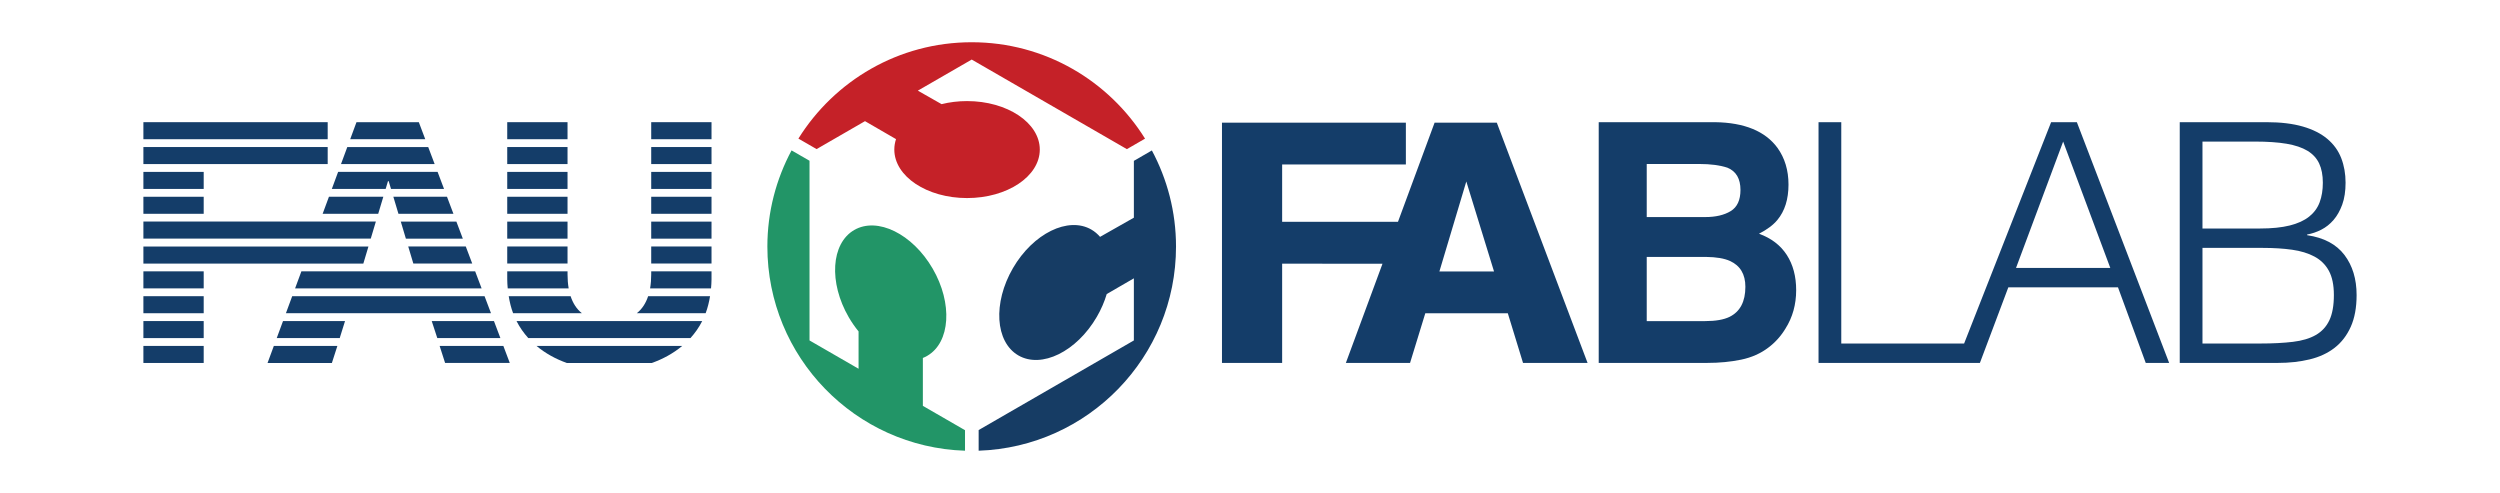
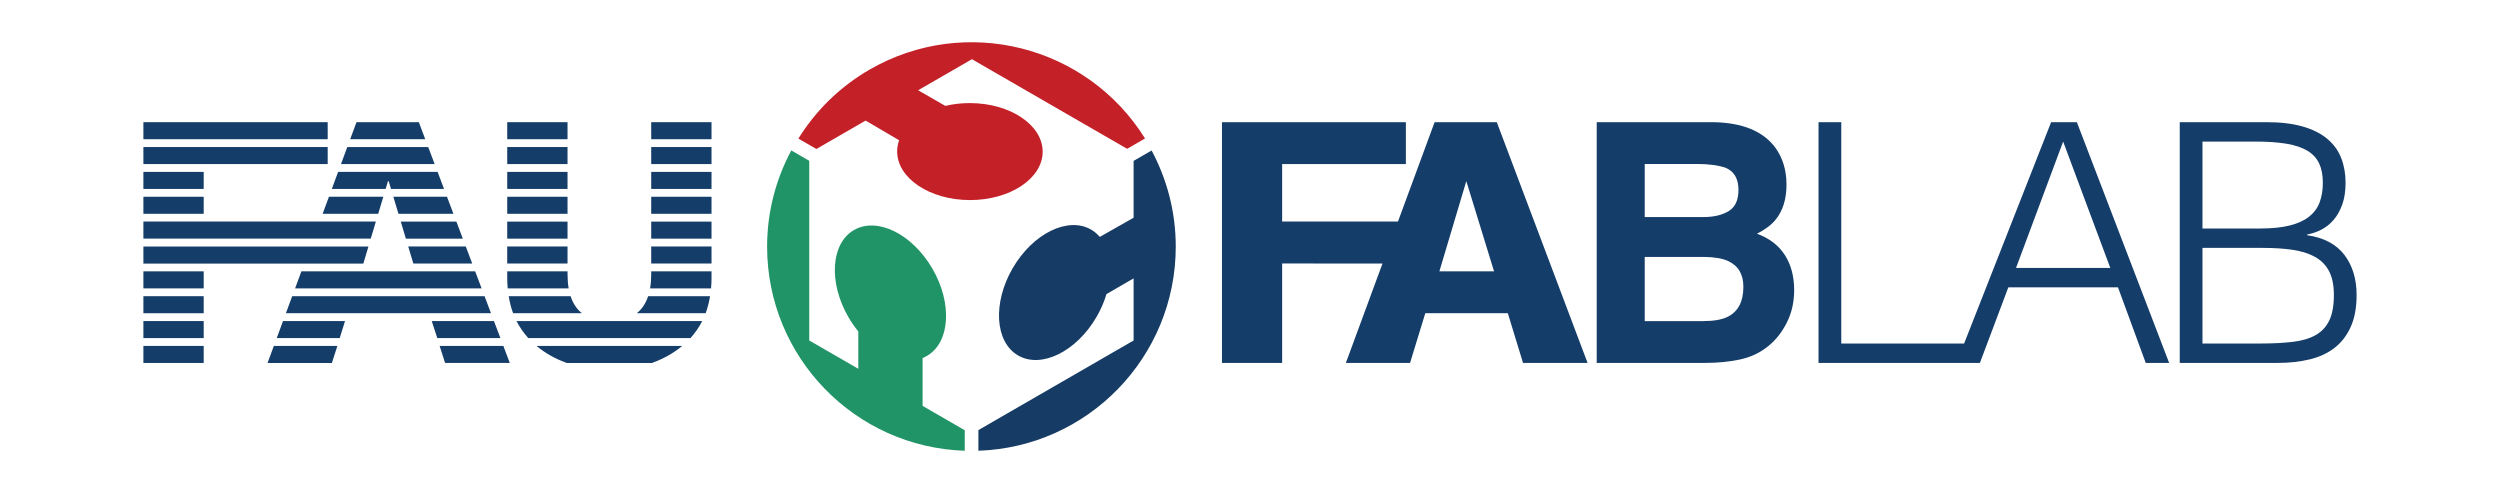
- <svg xmlns="http://www.w3.org/2000/svg" version="1.0" id="Layer_1" x="0px" y="0px" width="710" height="140" viewBox="0 0 710 140" enable-background="new 0 0 708.66 141.73" xml:space="preserve">
-   <defs id="defs62" />
-   <path d="m 562.293,103.067 8.07,-21.46 h 31.146 l 7.881,21.46 h 6.646 l -26.208,-68.368 h -7.311 l -24.709,62.861 h -34.886 v -62.861 h -6.458 v 68.368 z m 10.254,-26.969 13.388,-35.891 13.39,35.891 z" id="path2" style="fill:#143d69" />
-   <path id="path2538_2_" d="m 193.749,98.243 h -41.382 c 2.543,2.131 5.485,3.729 8.602,4.84 h 24.156 c 3.127,-1.112 6.075,-2.709 8.624,-4.84" style="fill:#143d69" />
-   <path id="path2582_2_" d="m 144.055,39.538 h 17.124 v -4.84 h -17.124 z" style="fill:#143d69" />
-   <path id="path2584_2_" d="m 144.055,46.596 h 17.124 v -4.838 h -17.124 z" style="fill:#143d69" />
-   <path id="path2586_2_" d="m 144.055,53.657 h 17.124 v -4.838 h -17.124 z" style="fill:#143d69" />
-   <path id="path2588_2_" d="m 144.055,60.718 h 17.124 v -4.838 h -17.124 z" style="fill:#143d69" />
-   <path id="path2590_2_" d="m 144.055,67.778 h 17.124 v -4.838 h -17.124 z" style="fill:#143d69" />
-   <path id="path2592_2_" d="m 144.055,74.838 h 17.124 v -4.838 h -17.124 z" style="fill:#143d69" />
-   <path id="path2594_2_" d="m 144.193,81.9 h 17.308 c -0.217,-1.252 -0.32,-2.592 -0.32,-4 v -0.838 h -17.125 v 2.279 c -0.001,0.889 0.066,1.723 0.137,2.559" style="fill:#143d69" />
-   <path id="path2596_2_" d="m 145.723,88.957 h 19.531 c -1.521,-1.215 -2.555,-2.87 -3.2,-4.837 h -17.58 c 0.281,1.724 0.686,3.349 1.249,4.837" style="fill:#143d69" />
-   <path id="path2598_2_" d="m 199.429,91.181 h -52.736 c 0.92,1.809 2.054,3.412 3.345,4.838 h 46.048 c 1.289,-1.426 2.427,-3.029 3.343,-4.838" style="fill:#143d69" />
-   <path id="path2600_2_" d="M 201.654,84.118 H 184.07 c -0.648,1.969 -1.69,3.622 -3.219,4.839 h 19.55 c 0.564,-1.488 0.969,-3.113 1.253,-4.839" style="fill:#143d69" />
-   <path id="path2602_2_" d="m 184.945,39.538 h 17.125 v -4.84 h -17.125 z" style="fill:#143d69" />
-   <path id="path2604_2_" d="m 184.945,46.596 h 17.125 v -4.838 h -17.125 z" style="fill:#143d69" />
-   <path id="path2606_2_" d="m 184.945,53.657 h 17.125 v -4.838 h -17.125 z" style="fill:#143d69" />
-   <path id="path2608_2_" d="m 184.945,60.718 h 17.125 v -4.838 h -17.125 z" style="fill:#143d69" />
-   <path id="path2610_2_" d="m 184.945,67.778 h 17.125 v -4.838 h -17.125 z" style="fill:#143d69" />
-   <path id="path2612_2_" d="m 184.945,74.838 h 17.125 v -4.838 h -17.125 z" style="fill:#143d69" />
-   <path id="path2614_2_" d="m 202.071,79.341 v -2.279 h -17.126 v 0.84 c 0,1.406 -0.104,2.744 -0.32,3.998 h 17.308 c 0.07,-0.834 0.138,-1.67 0.138,-2.559" style="fill:#143d69" />
-   <path id="path2540_2_" d="m 78.591,96.019 h 17.936 l 0.029,-0.088 h -0.051 l 1.485,-4.752 H 80.378 l -1.787,4.84" style="fill:#143d69" />
-   <path id="path2542_2_" d="m 77.769,98.243 -1.785,4.84 h 18.272 l 1.557,-4.84 H 77.769" style="fill:#143d69" />
-   <path id="path2544_2_" d="m 40.724,103.082 h 17.125 v -4.84 H 40.724 Z" style="fill:#143d69" />
-   <path id="path2546_2_" d="m 40.724,96.019 h 17.125 v -4.838 H 40.724 Z" style="fill:#143d69" />
-   <path id="path2548_2_" d="m 40.724,88.957 h 17.125 v -4.837 H 40.724 Z" style="fill:#143d69" />
-   <path id="path2550_2_" d="m 40.724,81.9 h 17.125 v -4.838 H 40.724 Z" style="fill:#143d69" />
-   <path id="path2552_2_" d="m 40.724,60.718 h 17.125 v -4.838 H 40.724 Z" style="fill:#143d69" />
-   <path id="path2554_2_" d="m 40.724,53.657 h 17.125 v -4.838 H 40.724 Z" style="fill:#143d69" />
-   <path id="path2556_2_" d="m 40.724,39.538 h 52.339 v -4.84 H 40.724 Z" style="fill:#143d69" />
-   <path id="path2558_2_" d="m 40.724,46.596 h 52.339 v -4.838 H 40.724 Z" style="fill:#143d69" />
-   <path id="path2560_2_" d="M 108.862,55.88 H 93.418 l -1.788,4.838 h 15.781 l 1.451,-4.838" style="fill:#143d69" />
-   <path id="path2562_2_" d="m 99.454,39.538 h 21.318 l -1.828,-4.84 h -17.702 l -1.788,4.84" style="fill:#143d69" />
-   <path id="path2564_2_" d="m 96.846,46.596 h 26.594 l -1.829,-4.838 H 98.632 l -1.786,4.838" style="fill:#143d69" />
-   <path id="path2566_2_" d="m 111.044,53.657 h 15.063 l -1.828,-4.838 H 96.025 l -1.787,4.838 h 15.288 l 0.663,-2.217 h 0.191 l 0.664,2.217" style="fill:#143d69" />
-   <path id="path2568_2_" d="m 113.159,60.718 h 15.615 l -1.827,-4.838 h -15.236 l 1.448,4.838" style="fill:#143d69" />
-   <path id="path2570_2_" d="m 115.271,67.778 h 16.171 l -1.827,-4.838 h -15.79 l 1.446,4.838" style="fill:#143d69" />
-   <path id="path2572_2_" d="m 117.385,74.838 h 16.725 l -1.829,-4.84 h -16.346 l 1.45,4.84" style="fill:#143d69" />
-   <path id="path2574_2_" d="m 83.806,81.9 h 52.97 l -1.828,-4.838 H 85.594 l -1.788,4.838" style="fill:#143d69" />
-   <path id="path2576_2_" d="m 81.199,88.957 h 58.245 l -1.829,-4.837 h -54.63 l -1.786,4.837" style="fill:#143d69" />
-   <path id="path2578_2_" d="m 124.191,96.019 h 17.923 l -1.83,-4.838 h -17.672 l 1.579,4.838" style="fill:#143d69" />
-   <path id="path2580_2_" d="m 144.779,103.082 -1.827,-4.84 h -18.098 l 1.555,4.84 h 18.37" style="fill:#143d69" />
-   <path id="path2616_2_" d="m 40.724,70.022 v 4.836 h 62.462 l 1.448,-4.836 h -63.91" style="fill:#143d69" />
-   <path id="path2618_2_" d="m 40.724,62.92 v 4.838 h 64.575 l 1.447,-4.838 H 40.724" style="fill:#143d69" />
-   <g id="g49" transform="translate(0.568,-1.3935)">
-     <g id="g47">
-       <path d="m 504.226,43.373 c 2.091,2.908 3.139,6.386 3.139,10.436 0,4.177 -1.057,7.531 -3.167,10.066 -1.179,1.423 -2.918,2.721 -5.214,3.896 3.488,1.269 6.121,3.278 7.897,6.03 1.775,2.752 2.663,6.092 2.663,10.02 0,4.05 -1.014,7.683 -3.044,10.898 -1.291,2.134 -2.906,3.927 -4.842,5.381 -2.184,1.67 -4.758,2.813 -7.724,3.434 -2.969,0.617 -6.188,0.926 -9.662,0.926 H 453.467 V 36.092 h 33.039 c 8.338,0.124 14.245,2.551 17.72,7.281 z m -37.122,4.591 v 15.075 h 16.617 c 2.968,0 5.378,-0.563 7.229,-1.691 1.851,-1.128 2.776,-3.132 2.776,-6.007 0,-3.185 -1.224,-5.289 -3.672,-6.309 -2.111,-0.711 -4.805,-1.068 -8.079,-1.068 z m 0,26.394 v 18.228 h 16.6 c 2.963,0 5.271,-0.401 6.922,-1.206 2.995,-1.483 4.494,-4.328 4.494,-8.534 0,-3.555 -1.453,-5.999 -4.355,-7.328 -1.622,-0.742 -3.898,-1.128 -6.832,-1.159 h -16.829 z" id="path45" style="fill:#143d69" />
-     </g>
+ <svg xmlns="http://www.w3.org/2000/svg" version="1.0" width="710" height="140">
+   <g>
+     <path d="m 193.749,98.243 h -41.382 c 2.543,2.131 5.485,3.729 8.602,4.84 h 24.156 c 3.127,-1.112 6.075,-2.709 8.624,-4.84" style="fill:#143d69" />
+     <path d="m 144.055,39.538 h 17.124 v -4.84 h -17.124 z" style="fill:#143d69" />
+     <path d="m 144.055,46.596 h 17.124 v -4.838 h -17.124 z" style="fill:#143d69" />
+     <path d="m 144.055,53.657 h 17.124 v -4.838 h -17.124 z" style="fill:#143d69" />
+     <path d="m 144.055,60.718 h 17.124 v -4.838 h -17.124 z" style="fill:#143d69" />
+     <path d="m 144.055,67.778 h 17.124 v -4.838 h -17.124 z" style="fill:#143d69" />
+     <path d="m 144.055,74.838 h 17.124 v -4.838 h -17.124 z" style="fill:#143d69" />
+     <path d="m 144.193,81.9 h 17.308 c -0.217,-1.252 -0.32,-2.592 -0.32,-4 v -0.838 h -17.125 v 2.279 c -0.001,0.889 0.066,1.723 0.137,2.559" style="fill:#143d69" />
+     <path d="m 145.723,88.957 h 19.531 c -1.521,-1.215 -2.555,-2.87 -3.2,-4.837 h -17.58 c 0.281,1.724 0.686,3.349 1.249,4.837" style="fill:#143d69" />
+     <path d="m 199.429,91.181 h -52.736 c 0.92,1.809 2.054,3.412 3.345,4.838 h 46.048 c 1.289,-1.426 2.427,-3.029 3.343,-4.838" style="fill:#143d69" />
+     <path d="M 201.654,84.118 H 184.07 c -0.648,1.969 -1.69,3.622 -3.219,4.839 h 19.55 c 0.564,-1.488 0.969,-3.113 1.253,-4.839" style="fill:#143d69" />
+     <path d="m 184.945,39.538 h 17.125 v -4.84 h -17.125 z" style="fill:#143d69" />
+     <path d="m 184.945,46.596 h 17.125 v -4.838 h -17.125 z" style="fill:#143d69" />
+     <path d="m 184.945,53.657 h 17.125 v -4.838 h -17.125 z" style="fill:#143d69" />
+     <path d="m 184.945,60.718 h 17.125 v -4.838 h -17.125 z" style="fill:#143d69" />
+     <path d="m 184.945,67.778 h 17.125 v -4.838 h -17.125 z" style="fill:#143d69" />
+     <path d="m 184.945,74.838 h 17.125 v -4.838 h -17.125 z" style="fill:#143d69" />
+     <path d="m 202.071,79.341 v -2.279 h -17.126 v 0.84 c 0,1.406 -0.104,2.744 -0.32,3.998 h 17.308 c 0.07,-0.834 0.138,-1.67 0.138,-2.559" style="fill:#143d69" />
+     <path d="m 78.591,96.019 h 17.936 l 0.029,-0.088 h -0.051 l 1.485,-4.752 H 80.378 l -1.787,4.84" style="fill:#143d69" />
+     <path d="m 77.769,98.243 -1.785,4.84 h 18.272 l 1.557,-4.84 H 77.769" style="fill:#143d69" />
+     <path d="m 40.724,103.082 h 17.125 v -4.84 H 40.724 Z" style="fill:#143d69" />
+     <path d="m 40.724,96.019 h 17.125 v -4.838 H 40.724 Z" style="fill:#143d69" />
+     <path d="m 40.724,88.957 h 17.125 v -4.837 H 40.724 Z" style="fill:#143d69" />
+     <path d="m 40.724,81.9 h 17.125 v -4.838 H 40.724 Z" style="fill:#143d69" />
+     <path d="m 40.724,60.718 h 17.125 v -4.838 H 40.724 Z" style="fill:#143d69" />
+     <path d="m 40.724,53.657 h 17.125 v -4.838 H 40.724 Z" style="fill:#143d69" />
+     <path d="m 40.724,39.538 h 52.339 v -4.84 H 40.724 Z" style="fill:#143d69" />
+     <path d="m 40.724,46.596 h 52.339 v -4.838 H 40.724 Z" style="fill:#143d69" />
+     <path d="M 108.862,55.88 H 93.418 l -1.788,4.838 h 15.781 l 1.451,-4.838" style="fill:#143d69" />
+     <path d="m 99.454,39.538 h 21.318 l -1.828,-4.84 h -17.702 l -1.788,4.84" style="fill:#143d69" />
+     <path d="m 96.846,46.596 h 26.594 l -1.829,-4.838 H 98.632 l -1.786,4.838" style="fill:#143d69" />
+     <path d="m 111.044,53.657 h 15.063 l -1.828,-4.838 H 96.025 l -1.787,4.838 h 15.288 l 0.663,-2.217 h 0.191 l 0.664,2.217" style="fill:#143d69" />
+     <path d="m 113.159,60.718 h 15.615 l -1.827,-4.838 h -15.236 l 1.448,4.838" style="fill:#143d69" />
+     <path d="m 115.271,67.778 h 16.171 l -1.827,-4.838 h -15.79 l 1.446,4.838" style="fill:#143d69" />
+     <path d="m 117.385,74.838 h 16.725 l -1.829,-4.84 h -16.346 l 1.45,4.84" style="fill:#143d69" />
+     <path d="m 83.806,81.9 h 52.97 l -1.828,-4.838 H 85.594 l -1.788,4.838" style="fill:#143d69" />
+     <path d="m 81.199,88.957 h 58.245 l -1.829,-4.837 h -54.63 l -1.786,4.837" style="fill:#143d69" />
+     <path d="m 124.191,96.019 h 17.923 l -1.83,-4.838 h -17.672 l 1.579,4.838" style="fill:#143d69" />
+     <path d="m 144.779,103.082 -1.827,-4.84 h -18.098 l 1.555,4.84 h 18.37" style="fill:#143d69" />
+     <path d="m 40.724,70.022 v 4.836 h 62.462 l 1.448,-4.836 h -63.91" style="fill:#143d69" />
+     <path d="m 40.724,62.92 v 4.838 h 64.575 l 1.447,-4.838 H 40.724" style="fill:#143d69" />
  </g>
-   <path d="m 425.09,34.833 h -17.663 l -10.402,28.16 h -32.896 v -16.289 h 35.138 V 34.833 H 347.04 v 68.235 h 17.089 v -28.183 l 28.5,0.014 -10.404,28.169 h 18.232 l 4.326,-14.095 h 23.437 l 4.32,14.095 h 18.329 z m -16.305,42.272 7.648,-25.568 7.874,25.568 z" id="path51" style="fill:#143d69" />
-   <path d="m 619.047,103.067 v -68.368 h 24.688 c 3.987,0 7.405,0.414 10.254,1.235 2.85,0.823 5.176,1.994 6.979,3.513 1.805,1.519 3.117,3.338 3.94,5.46 0.822,2.121 1.234,4.448 1.234,6.979 0,2.408 -0.316,4.48 -0.949,6.221 -0.633,1.741 -1.458,3.196 -2.468,4.366 -1.014,1.172 -2.17,2.09 -3.468,2.754 -1.297,0.665 -2.644,1.124 -4.034,1.376 v 0.19 c 4.747,0.698 8.275,2.564 10.588,5.603 2.309,3.039 3.465,6.836 3.465,11.395 0,3.544 -0.555,6.552 -1.662,9.021 -1.107,2.468 -2.645,4.462 -4.604,5.981 -1.963,1.519 -4.321,2.611 -7.075,3.275 -2.753,0.667 -5.744,0.998 -8.973,0.998 h -27.915 z m 6.456,-38.171 h 16.332 c 3.354,0 6.173,-0.286 8.451,-0.856 2.279,-0.569 4.115,-1.408 5.508,-2.516 1.392,-1.107 2.389,-2.468 2.99,-4.083 0.602,-1.613 0.902,-3.464 0.902,-5.554 0,-2.15 -0.348,-3.972 -1.044,-5.46 -0.698,-1.486 -1.804,-2.689 -3.324,-3.607 -1.52,-0.917 -3.498,-1.582 -5.935,-1.996 -2.438,-0.412 -5.429,-0.616 -8.972,-0.616 h -14.909 v 24.688 z m 0,32.662 h 16.428 c 3.544,0 6.63,-0.157 9.257,-0.475 2.626,-0.315 4.796,-0.965 6.505,-1.945 1.71,-0.981 2.99,-2.374 3.847,-4.178 0.854,-1.806 1.281,-4.193 1.281,-7.169 0,-2.849 -0.476,-5.145 -1.426,-6.886 -0.948,-1.738 -2.31,-3.086 -4.081,-4.034 -1.773,-0.951 -3.894,-1.598 -6.362,-1.947 -2.469,-0.347 -5.223,-0.521 -8.262,-0.521 h -17.187 z" id="path53" style="fill:#143d69" />
-   <g id="g2483" transform="translate(0.568,-1.3935)">
-     <path id="path38" d="m 273.497,123.569 -11.973,-6.911 v -13.604 c 0.428,-0.172 0.843,-0.367 1.247,-0.604 6.574,-3.822 7.264,-14.914 1.533,-24.781 -5.729,-9.863 -15.707,-14.766 -22.284,-10.947 -6.579,3.818 -7.266,14.916 -1.535,24.782 0.844,1.451 1.779,2.79 2.78,4.013 v 10.604 l -13.93,-8.042 v -51.03 l -5.102,-2.945 c -4.358,8.146 -6.868,17.429 -6.868,27.312 0,31.408 24.962,56.975 56.13,57.981 v -5.828 z" style="fill:#229567" />
-     <path id="path40" d="m 326.563,44.122 -5.112,2.954 v 16.14 l -9.602,5.447 c -0.7,-0.815 -1.513,-1.515 -2.455,-2.062 -6.577,-3.82 -16.557,1.083 -22.287,10.945 -5.727,9.868 -5.044,20.961 1.531,24.783 6.58,3.818 16.556,-1.082 22.287,-10.948 1.238,-2.131 2.176,-4.318 2.818,-6.48 l 7.707,-4.463 v 17.641 l -44.082,25.45 v 5.865 c 31.134,-1.043 56.052,-26.595 56.052,-57.979 0.002,-9.877 -2.503,-19.155 -6.857,-27.293 z" style="fill:#163c64" />
-     <path id="path42" d="m 231.346,43.736 13.746,-7.935 8.809,5.102 c -0.315,0.957 -0.483,1.95 -0.483,2.97 0,7.605 9.247,13.77 20.658,13.77 11.408,0 20.657,-6.165 20.657,-13.77 0,-7.609 -9.249,-13.771 -20.657,-13.771 -2.545,0 -4.983,0.307 -7.236,0.87 l -6.745,-3.833 15.303,-8.832 44.069,25.441 c 1.906,-1.101 3.643,-2.104 5.158,-2.979 C 314.38,24.344 296.187,13.39 275.398,13.39 c -20.782,0 -38.974,10.947 -49.222,27.364 1.555,0.896 3.288,1.894 5.17,2.982 z" style="fill:#c52128" />
+   <g>
+     <path d="m 562.293,103.067 8.07,-21.46 h 31.146 l 7.881,21.46 h 6.646 l -26.208,-68.368 h -7.311 l -24.709,62.861 h -34.886 v -62.861 h -6.458 v 68.368 z m 10.254,-26.969 13.388,-35.891 13.39,35.891 z" style="fill:#143d69" />
+     <path d="m 504.226,41.98 c 2.091,2.908 3.139,6.386 3.139,10.436 0,4.177 -1.057,7.531 -3.167,10.066 -1.179,1.423 -2.918,2.721 -5.214,3.896 3.488,1.269 6.121,3.278 7.897,6.03 1.775,2.752 2.663,6.092 2.663,10.02 0,4.05 -1.014,7.683 -3.044,10.898 -1.291,2.134 -2.906,3.927 -4.842,5.381 -2.184,1.67 -4.758,2.813 -7.724,3.434 -2.969,0.617 -6.188,0.926 -9.662,0.926 h -30.805 v -68.368 h 33.039 c 8.338,0.124 14.245,2.551 17.72,7.281 z m -37.122,4.591 v 15.075 h 16.617 c 2.968,0 5.378,-0.563 7.229,-1.691 1.851,-1.128 2.776,-3.132 2.776,-6.007 0,-3.185 -1.224,-5.289 -3.672,-6.309 -2.111,-0.711 -4.805,-1.068 -8.079,-1.068 z m 0,26.394 v 18.228 h 16.6 c 2.963,0 5.271,-0.401 6.922,-1.206 2.995,-1.483 4.494,-4.328 4.494,-8.534 0,-3.555 -1.453,-5.999 -4.355,-7.328 -1.622,-0.742 -3.898,-1.128 -6.832,-1.159 h -16.829 z" style="fill:#143d69" />
+     <path d="m 425.09,34.7 h -17.663 l -10.402,28.215 h -32.896 v -16.321 h 35.138 V 34.7 H 347.04 v 68.368 h 17.089 V 74.83 l 28.5,0.014 -10.404,28.224 h 18.232 l 4.326,-14.122 h 23.437 l 4.32,14.122 h 18.329 z m -16.305,42.354 7.648,-25.618 7.874,25.618 z" style="fill:#143d69" />
+     <path d="m 619.047,103.067 v -68.368 h 24.688 c 3.987,0 7.405,0.414 10.254,1.235 2.85,0.823 5.176,1.994 6.979,3.513 1.805,1.519 3.117,3.338 3.94,5.46 0.822,2.121 1.234,4.448 1.234,6.979 0,2.408 -0.316,4.48 -0.949,6.221 -0.633,1.741 -1.458,3.196 -2.468,4.366 -1.014,1.172 -2.17,2.09 -3.468,2.754 -1.297,0.665 -2.644,1.124 -4.034,1.376 v 0.19 c 4.747,0.698 8.275,2.564 10.588,5.603 2.309,3.039 3.465,6.836 3.465,11.395 0,3.544 -0.555,6.552 -1.662,9.021 -1.107,2.468 -2.645,4.462 -4.604,5.981 -1.963,1.519 -4.321,2.611 -7.075,3.275 -2.753,0.667 -5.744,0.998 -8.973,0.998 h -27.915 z m 6.456,-38.171 h 16.332 c 3.354,0 6.173,-0.286 8.451,-0.856 2.279,-0.569 4.115,-1.408 5.508,-2.516 1.392,-1.107 2.389,-2.468 2.99,-4.083 0.602,-1.613 0.902,-3.464 0.902,-5.554 0,-2.15 -0.348,-3.972 -1.044,-5.46 -0.698,-1.486 -1.804,-2.689 -3.324,-3.607 -1.52,-0.917 -3.498,-1.582 -5.935,-1.996 -2.438,-0.412 -5.429,-0.616 -8.972,-0.616 h -14.909 v 24.688 z m 0,32.662 h 16.428 c 3.544,0 6.63,-0.157 9.257,-0.475 2.626,-0.315 4.796,-0.965 6.505,-1.945 1.71,-0.981 2.99,-2.374 3.847,-4.178 0.854,-1.806 1.281,-4.193 1.281,-7.169 0,-2.849 -0.476,-5.145 -1.426,-6.886 -0.948,-1.738 -2.31,-3.086 -4.081,-4.034 -1.773,-0.951 -3.894,-1.598 -6.362,-1.947 -2.469,-0.347 -5.223,-0.521 -8.262,-0.521 h -17.187 z" style="fill:#143d69" />
+   </g>
+   <g>
+     <path style="fill:#209466;stroke:none" d="m 273.989,122.187 c 0,0 -11.972,-6.912 -11.972,-6.912 0,0 0,-13.604 0,-13.604 0.427,-0.172 0.842,-0.368 1.247,-0.605 6.574,-3.821 7.264,-14.913 1.533,-24.781 -5.73,-9.863 -15.707,-14.766 -22.284,-10.947 -6.579,3.818 -7.266,14.916 -1.535,24.782 0.844,1.45 1.779,2.79 2.78,4.013 0,0 0,10.604 0,10.604 0,0 -13.93,-8.042 -13.93,-8.042 0,0 0,-51.029 0,-51.029 0,0 -5.102,-2.945 -5.102,-2.945 -4.358,8.146 -6.868,17.429 -6.868,27.311 0,31.408 24.962,56.975 56.13,57.982 0,0 0,-5.827 0,-5.827 z" />
+     <path style="fill:#163b64;stroke:none" d="m 327.055,42.74 c 0,0 -5.112,2.953 -5.112,2.953 0,0 0,16.14 0,16.14 0,0 -9.601,5.447 -9.601,5.447 -0.7,-0.815 -1.513,-1.515 -2.454,-2.062 -6.577,-3.82 -16.557,1.083 -22.287,10.946 -5.727,9.868 -5.044,20.961 1.531,24.782 6.58,3.819 16.556,-1.081 22.287,-10.947 1.238,-2.132 2.176,-4.318 2.818,-6.481 0,0 7.707,-4.463 7.707,-4.463 0,0 0,17.641 0,17.641 0,0 -44.081,25.45 -44.081,25.45 0,0 0,5.865 0,5.865 31.134,-1.043 56.052,-26.595 56.052,-57.979 0,-9.877 -2.505,-19.154 -6.859,-27.293 z" />
+     <path style="fill:#c42028;stroke:none" d="m 226.744,39.361 c 0,0 5.114,2.951 5.114,2.951 0,0 13.978,-8.07 13.978,-8.07 0,0 9.518,5.592 9.518,5.592 -0.356,1.013 -0.555,2.068 -0.559,3.157 -0.019,7.606 9.216,13.797 20.623,13.828 11.409,0.026 20.675,-6.112 20.697,-13.717 0.017,-7.608 -9.214,-13.797 -20.624,-13.827 -2.465,-0.006 -4.828,0.275 -7.022,0.8 0,0 -7.719,-4.443 -7.719,-4.443 0,0 15.278,-8.821 15.278,-8.821 0,0 44.081,25.451 44.081,25.451 0,0 5.08,-2.933 5.08,-2.933 C 308.718,12.886 274.13,4.083 246.951,19.774 238.398,24.713 231.615,31.521 226.744,39.361 Z" />
  </g>
</svg>
